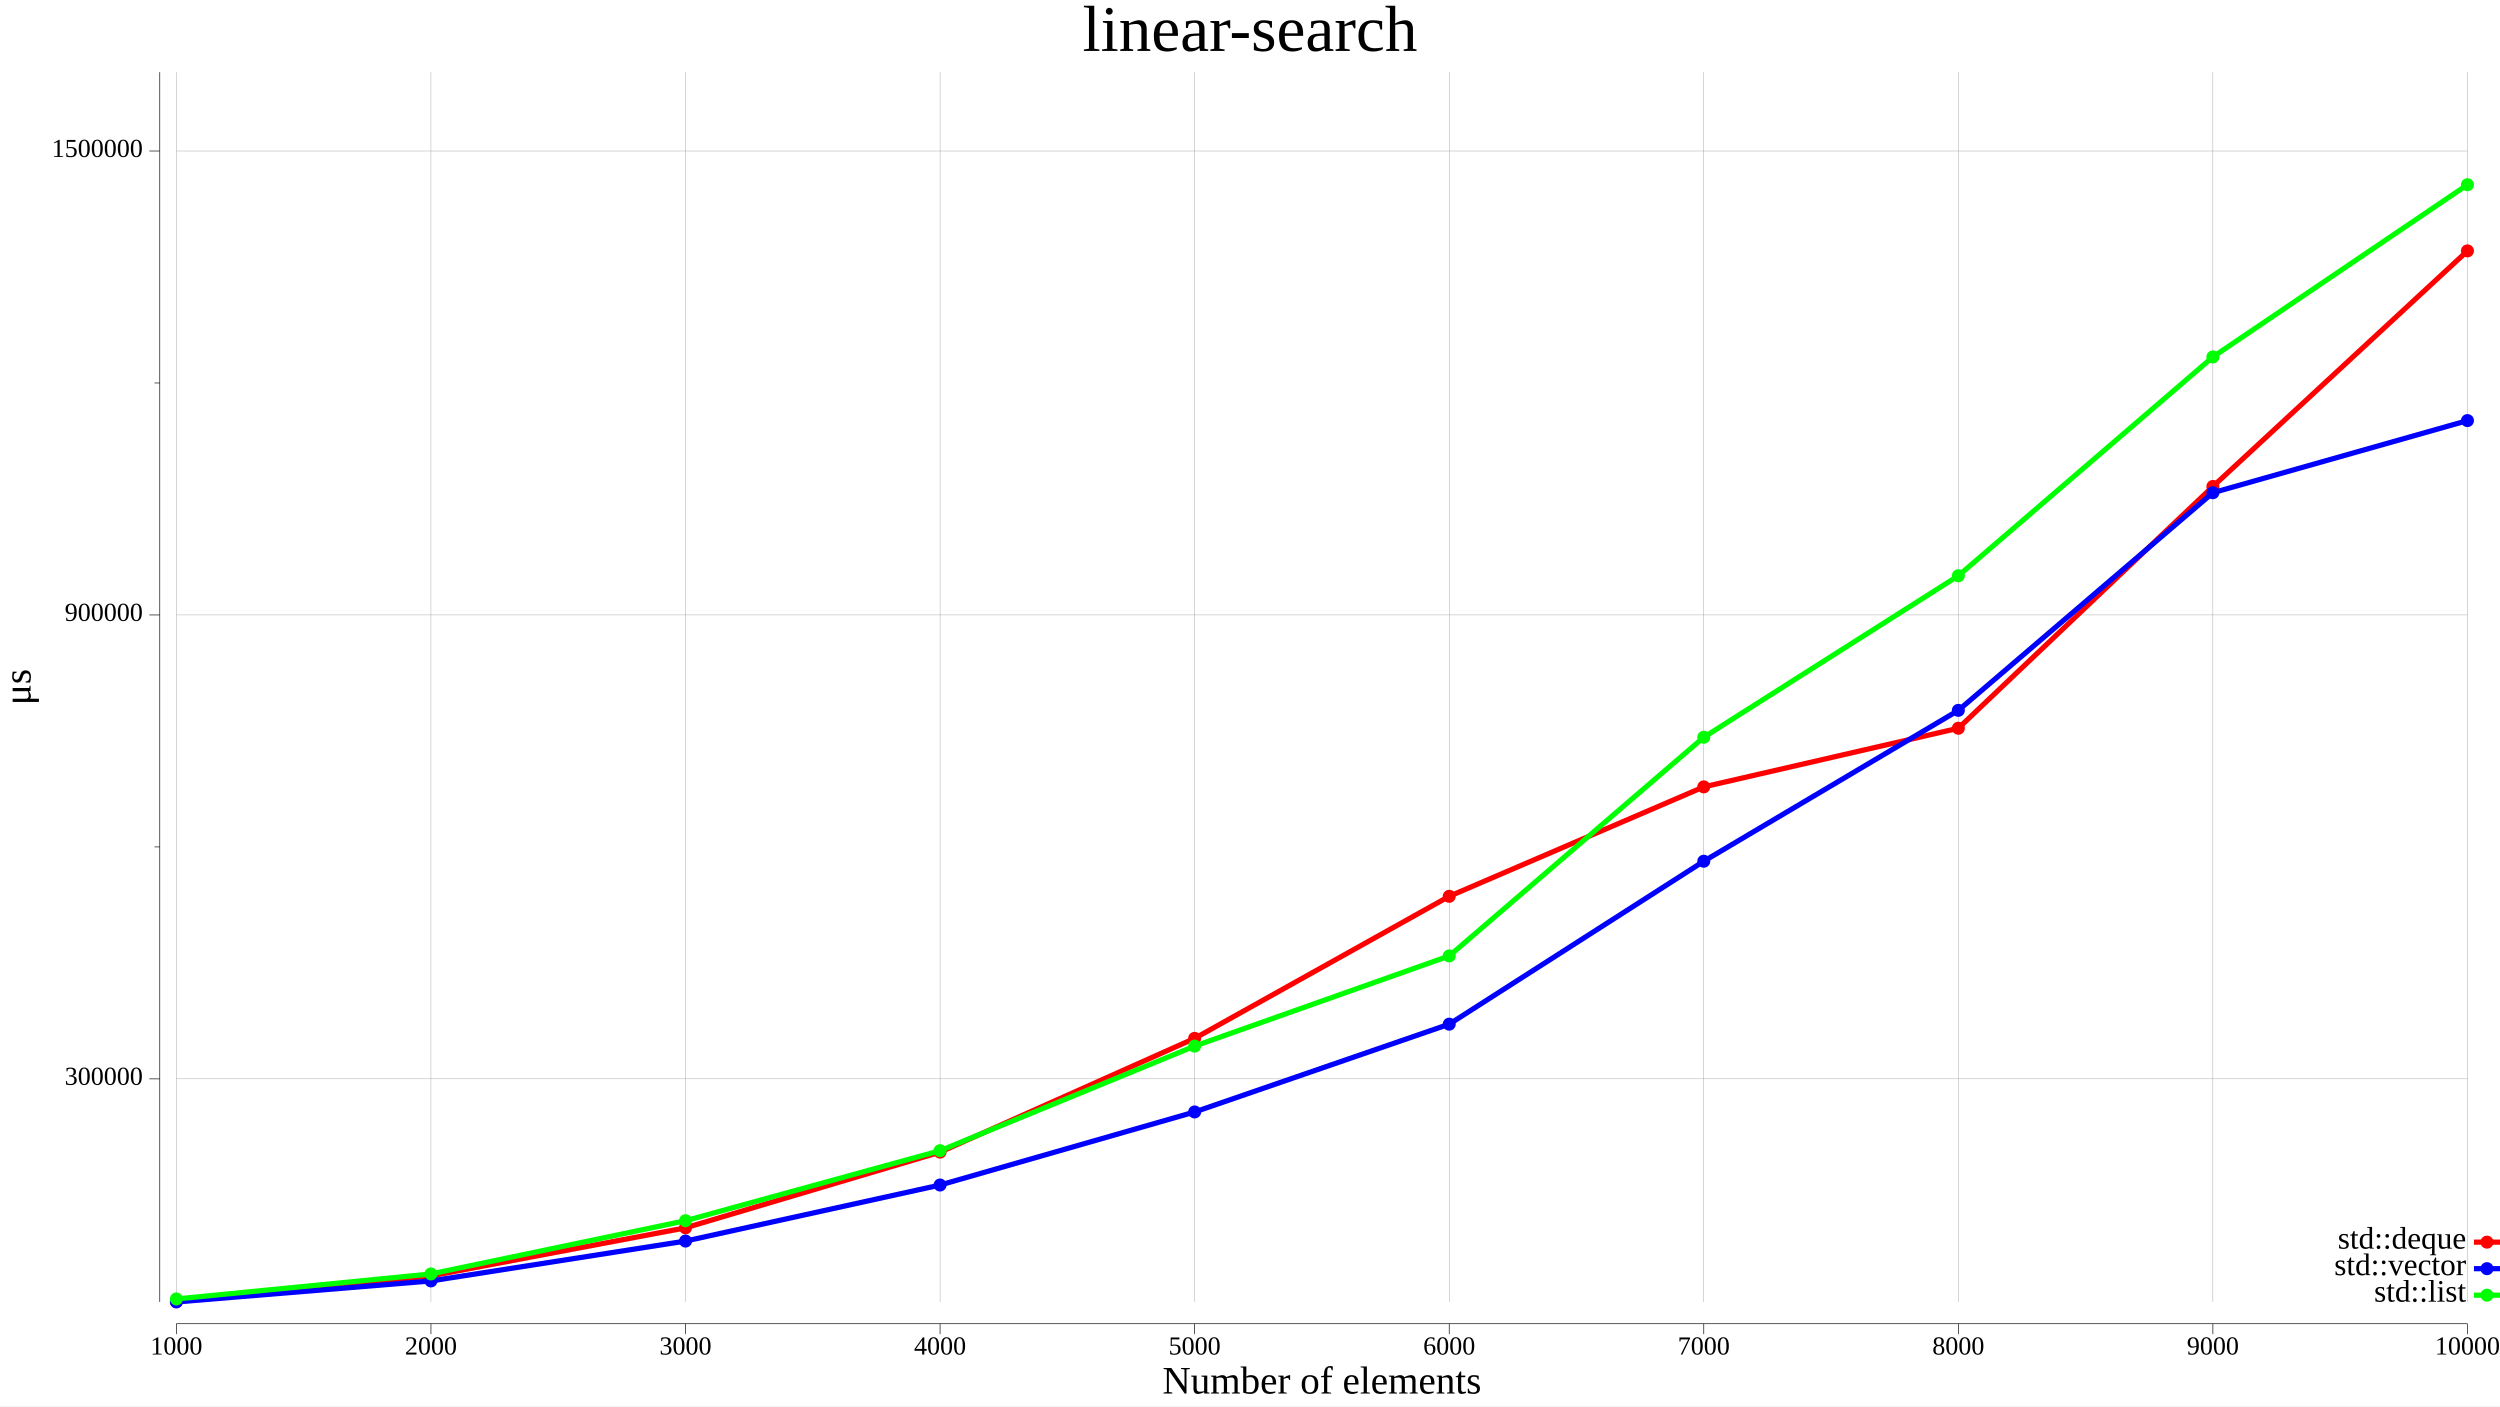
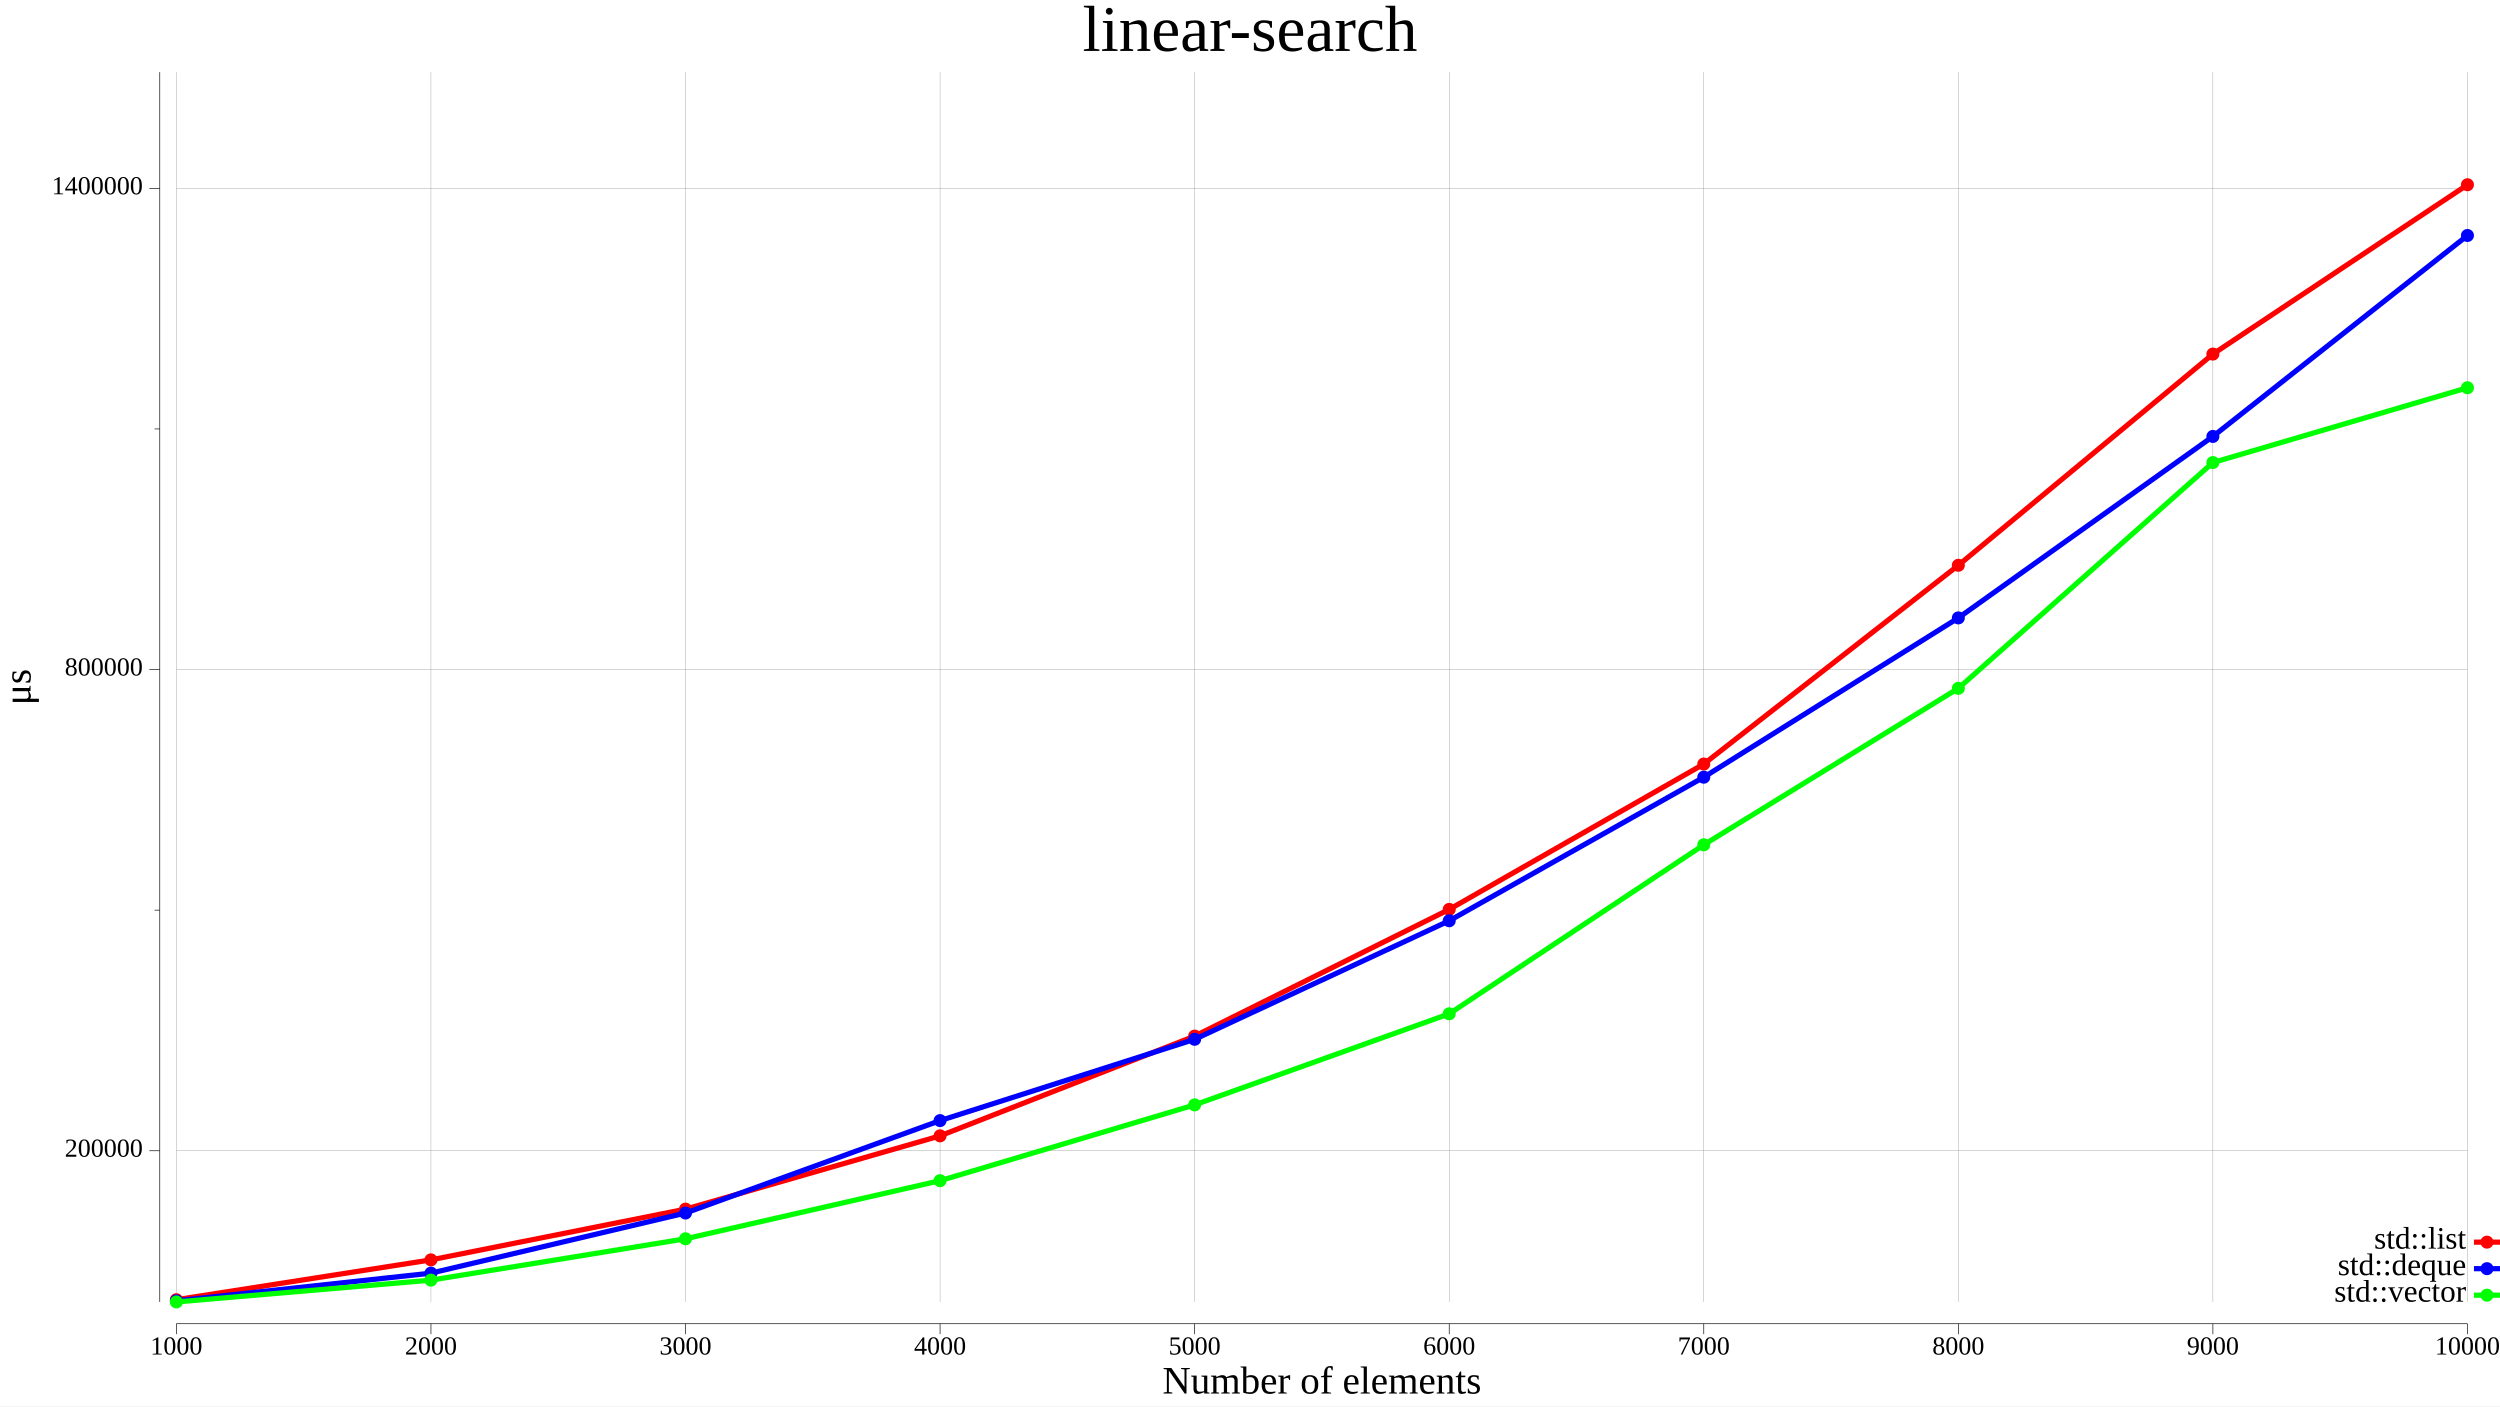
<svg xmlns="http://www.w3.org/2000/svg" width="1920pt" height="1080pt" viewBox="0 0 1920 1080">
  <g transform="scale(1, -1) translate(0, -1080)">
    <path d="M0,0L1920,0L1920,1080L0,1080Z" style="fill:#FFFFFF" />
    <text x="831.42" y="-1040.9" transform="scale(1, -1)" style="font-family:Liberation Serif;font-variant:normal;font-weight:normal;font-style:normal;font-size:50px">linear-search</text>
    <text x="892.77" y="-9.756" transform="scale(1, -1)" style="font-family:Liberation Serif;font-variant:normal;font-weight:normal;font-style:normal;font-size:30px">Number of elements</text>
    <text x="115.46" y="-39.727" transform="scale(1, -1)" style="font-family:Liberation Serif;font-variant:normal;font-weight:normal;font-style:normal;font-size:20px">1000</text>
    <text x="310.97" y="-39.727" transform="scale(1, -1)" style="font-family:Liberation Serif;font-variant:normal;font-weight:normal;font-style:normal;font-size:20px">2000</text>
    <text x="506.47" y="-39.727" transform="scale(1, -1)" style="font-family:Liberation Serif;font-variant:normal;font-weight:normal;font-style:normal;font-size:20px">3000</text>
    <text x="701.97" y="-39.727" transform="scale(1, -1)" style="font-family:Liberation Serif;font-variant:normal;font-weight:normal;font-style:normal;font-size:20px">4000</text>
    <text x="897.48" y="-39.727" transform="scale(1, -1)" style="font-family:Liberation Serif;font-variant:normal;font-weight:normal;font-style:normal;font-size:20px">5000</text>
    <text x="1093" y="-39.727" transform="scale(1, -1)" style="font-family:Liberation Serif;font-variant:normal;font-weight:normal;font-style:normal;font-size:20px">6000</text>
    <text x="1288.5" y="-39.727" transform="scale(1, -1)" style="font-family:Liberation Serif;font-variant:normal;font-weight:normal;font-style:normal;font-size:20px">7000</text>
    <text x="1484" y="-39.727" transform="scale(1, -1)" style="font-family:Liberation Serif;font-variant:normal;font-weight:normal;font-style:normal;font-size:20px">8000</text>
    <text x="1679.5" y="-39.727" transform="scale(1, -1)" style="font-family:Liberation Serif;font-variant:normal;font-weight:normal;font-style:normal;font-size:20px">9000</text>
    <text x="1870" y="-39.727" transform="scale(1, -1)" style="font-family:Liberation Serif;font-variant:normal;font-weight:normal;font-style:normal;font-size:20px">10000</text>
    <path d="M135.46,55.371L135.46,63.371" style="fill:none;stroke:#000000;stroke-width:0.5" />
    <path d="M330.97,55.371L330.97,63.371" style="fill:none;stroke:#000000;stroke-width:0.5" />
    <path d="M526.47,55.371L526.47,63.371" style="fill:none;stroke:#000000;stroke-width:0.5" />
    <path d="M721.97,55.371L721.97,63.371" style="fill:none;stroke:#000000;stroke-width:0.5" />
    <path d="M917.48,55.371L917.48,63.371" style="fill:none;stroke:#000000;stroke-width:0.5" />
    <path d="M1113,55.371L1113,63.371" style="fill:none;stroke:#000000;stroke-width:0.5" />
    <path d="M1308.5,55.371L1308.5,63.371" style="fill:none;stroke:#000000;stroke-width:0.5" />
    <path d="M1504,55.371L1504,63.371" style="fill:none;stroke:#000000;stroke-width:0.5" />
    <path d="M1699.5,55.371L1699.5,63.371" style="fill:none;stroke:#000000;stroke-width:0.5" />
    <path d="M1895,55.371L1895,63.371" style="fill:none;stroke:#000000;stroke-width:0.5" />
    <path d="M135.46,63.371L1895,63.371" style="fill:none;stroke:#000000;stroke-width:0.5" />
    <g transform="rotate(90)">
      <text x="538.49" y="23.467" transform="scale(1, -1)" style="font-family:Liberation Serif;font-variant:normal;font-weight:normal;font-style:normal;font-size:30px">μs</text>
    </g>
-     <text x="49.712" y="-246.85" transform="scale(1, -1)" style="font-family:Liberation Serif;font-variant:normal;font-weight:normal;font-style:normal;font-size:20px">300000</text>
-     <text x="49.712" y="-603.15" transform="scale(1, -1)" style="font-family:Liberation Serif;font-variant:normal;font-weight:normal;font-style:normal;font-size:20px">900000</text>
-     <text x="39.712" y="-959.45" transform="scale(1, -1)" style="font-family:Liberation Serif;font-variant:normal;font-weight:normal;font-style:normal;font-size:20px">1500000</text>
-     <path d="M114.71,251.42L122.71,251.42" style="fill:none;stroke:#000000;stroke-width:0.5" />
-     <path d="M114.71,607.72L122.71,607.72" style="fill:none;stroke:#000000;stroke-width:0.5" />
-     <path d="M114.71,964.02L122.71,964.02" style="fill:none;stroke:#000000;stroke-width:0.5" />
-     <path d="M118.71,429.57L122.71,429.57" style="fill:none;stroke:#000000;stroke-width:0.5" />
-     <path d="M118.71,785.87L122.71,785.87" style="fill:none;stroke:#000000;stroke-width:0.5" />
+     <text x="49.712" y="-191.64" transform="scale(1, -1)" style="font-family:Liberation Serif;font-variant:normal;font-weight:normal;font-style:normal;font-size:20px">200000</text>
+     <text x="49.712" y="-561.21" transform="scale(1, -1)" style="font-family:Liberation Serif;font-variant:normal;font-weight:normal;font-style:normal;font-size:20px">800000</text>
+     <text x="39.712" y="-930.79" transform="scale(1, -1)" style="font-family:Liberation Serif;font-variant:normal;font-weight:normal;font-style:normal;font-size:20px">1400000</text>
+     <path d="M114.71,196.21L122.71,196.21" style="fill:none;stroke:#000000;stroke-width:0.5" />
+     <path d="M114.71,565.79L122.71,565.79" style="fill:none;stroke:#000000;stroke-width:0.5" />
+     <path d="M114.71,935.36L122.71,935.36" style="fill:none;stroke:#000000;stroke-width:0.5" />
+     <path d="M118.71,381L122.71,381" style="fill:none;stroke:#000000;stroke-width:0.5" />
+     <path d="M118.71,750.57L122.71,750.57" style="fill:none;stroke:#000000;stroke-width:0.5" />
    <path d="M122.71,80.11L122.71,1024.6" style="fill:none;stroke:#000000;stroke-width:0.5" />
    <path d="M135.46,80.11L135.46,1024.6" style="fill:none;stroke:#808080;stroke-width:0.25" />
    <path d="M330.97,80.11L330.97,1024.6" style="fill:none;stroke:#808080;stroke-width:0.25" />
    <path d="M526.47,80.11L526.47,1024.6" style="fill:none;stroke:#808080;stroke-width:0.25" />
    <path d="M721.97,80.11L721.97,1024.6" style="fill:none;stroke:#808080;stroke-width:0.25" />
    <path d="M917.48,80.11L917.48,1024.6" style="fill:none;stroke:#808080;stroke-width:0.25" />
    <path d="M1113,80.11L1113,1024.6" style="fill:none;stroke:#808080;stroke-width:0.25" />
    <path d="M1308.5,80.11L1308.5,1024.6" style="fill:none;stroke:#808080;stroke-width:0.25" />
    <path d="M1504,80.11L1504,1024.6" style="fill:none;stroke:#808080;stroke-width:0.25" />
    <path d="M1699.5,80.11L1699.5,1024.6" style="fill:none;stroke:#808080;stroke-width:0.25" />
    <path d="M1895,80.11L1895,1024.6" style="fill:none;stroke:#808080;stroke-width:0.25" />
-     <path d="M135.46,251.42L1895,251.42" style="fill:none;stroke:#808080;stroke-width:0.25" />
-     <path d="M135.46,607.72L1895,607.72" style="fill:none;stroke:#808080;stroke-width:0.25" />
-     <path d="M135.46,964.02L1895,964.02" style="fill:none;stroke:#808080;stroke-width:0.25" />
-     <path d="M135.46,80.35L330.97,100.11L526.47,137.03L721.97,195.17L917.48,282.54L1113,391.64L1308.5,475.68L1504,520.71L1699.5,706.39L1895,887.31" style="fill:none;stroke:#FF0000;stroke-width:4" />
-     <path d="M140.46,80.35A5,5 0 1 1 130.46,80.35A5,5 0 1 1 140.46,80.35Z" style="fill:#FF0000" />
-     <path d="M335.97,100.11A5,5 0 1 1 325.97,100.11A5,5 0 1 1 335.97,100.11Z" style="fill:#FF0000" />
-     <path d="M531.47,137.03A5,5 0 1 1 521.47,137.03A5,5 0 1 1 531.47,137.03Z" style="fill:#FF0000" />
-     <path d="M726.97,195.17A5,5 0 1 1 716.97,195.17A5,5 0 1 1 726.97,195.17Z" style="fill:#FF0000" />
-     <path d="M922.48,282.54A5,5 0 1 1 912.48,282.54A5,5 0 1 1 922.48,282.54Z" style="fill:#FF0000" />
-     <path d="M1118,391.64A5,5 0 1 1 1108,391.64A5,5 0 1 1 1118,391.64Z" style="fill:#FF0000" />
-     <path d="M1313.5,475.68A5,5 0 1 1 1303.5,475.68A5,5 0 1 1 1313.5,475.68Z" style="fill:#FF0000" />
-     <path d="M1509,520.71A5,5 0 1 1 1499,520.71A5,5 0 1 1 1509,520.71Z" style="fill:#FF0000" />
-     <path d="M1704.5,706.39A5,5 0 1 1 1694.5,706.39A5,5 0 1 1 1704.5,706.39Z" style="fill:#FF0000" />
-     <path d="M1900,887.31A5,5 0 1 1 1890,887.31A5,5 0 1 1 1900,887.31Z" style="fill:#FF0000" />
-     <path d="M135.46,80.11L330.97,96.255L526.47,126.87L721.97,169.9L917.48,226.01L1113,293.44L1308.5,418.58L1504,534.44L1699.5,701.6L1895,756.99" style="fill:none;stroke:#0000FF;stroke-width:4" />
-     <path d="M140.46,80.11A5,5 0 1 1 130.46,80.11A5,5 0 1 1 140.46,80.11Z" style="fill:#0000FF" />
-     <path d="M335.97,96.255A5,5 0 1 1 325.97,96.255A5,5 0 1 1 335.97,96.255Z" style="fill:#0000FF" />
-     <path d="M531.47,126.87A5,5 0 1 1 521.47,126.87A5,5 0 1 1 531.47,126.87Z" style="fill:#0000FF" />
-     <path d="M726.97,169.9A5,5 0 1 1 716.97,169.9A5,5 0 1 1 726.97,169.9Z" style="fill:#0000FF" />
-     <path d="M922.48,226.01A5,5 0 1 1 912.48,226.01A5,5 0 1 1 922.48,226.01Z" style="fill:#0000FF" />
-     <path d="M1118,293.44A5,5 0 1 1 1108,293.44A5,5 0 1 1 1118,293.44Z" style="fill:#0000FF" />
-     <path d="M1313.5,418.58A5,5 0 1 1 1303.5,418.58A5,5 0 1 1 1313.5,418.58Z" style="fill:#0000FF" />
-     <path d="M1509,534.44A5,5 0 1 1 1499,534.44A5,5 0 1 1 1509,534.44Z" style="fill:#0000FF" />
-     <path d="M1704.5,701.6A5,5 0 1 1 1694.5,701.6A5,5 0 1 1 1704.5,701.6Z" style="fill:#0000FF" />
-     <path d="M1900,756.99A5,5 0 1 1 1890,756.99A5,5 0 1 1 1900,756.99Z" style="fill:#0000FF" />
-     <path d="M135.46,82.41L330.97,101.62L526.47,142.5L721.97,196.28L917.48,276.59L1113,345.84L1308.5,513.8L1504,637.81L1699.5,805.87L1895,938.14" style="fill:none;stroke:#00FF00;stroke-width:4" />
-     <path d="M140.46,82.41A5,5 0 1 1 130.46,82.41A5,5 0 1 1 140.46,82.41Z" style="fill:#00FF00" />
-     <path d="M335.97,101.62A5,5 0 1 1 325.97,101.62A5,5 0 1 1 335.97,101.62Z" style="fill:#00FF00" />
-     <path d="M531.47,142.5A5,5 0 1 1 521.47,142.5A5,5 0 1 1 531.47,142.5Z" style="fill:#00FF00" />
-     <path d="M726.97,196.28A5,5 0 1 1 716.97,196.28A5,5 0 1 1 726.97,196.28Z" style="fill:#00FF00" />
-     <path d="M922.48,276.59A5,5 0 1 1 912.48,276.59A5,5 0 1 1 922.48,276.59Z" style="fill:#00FF00" />
-     <path d="M1118,345.84A5,5 0 1 1 1108,345.84A5,5 0 1 1 1118,345.84Z" style="fill:#00FF00" />
-     <path d="M1313.5,513.8A5,5 0 1 1 1303.5,513.8A5,5 0 1 1 1313.5,513.8Z" style="fill:#00FF00" />
-     <path d="M1509,637.81A5,5 0 1 1 1499,637.81A5,5 0 1 1 1509,637.81Z" style="fill:#00FF00" />
-     <path d="M1704.5,805.87A5,5 0 1 1 1694.5,805.87A5,5 0 1 1 1704.5,805.87Z" style="fill:#00FF00" />
-     <path d="M1900,938.14A5,5 0 1 1 1890,938.14A5,5 0 1 1 1900,938.14Z" style="fill:#00FF00" />
+     <path d="M135.46,196.21L1895,196.21" style="fill:none;stroke:#808080;stroke-width:0.25" />
+     <path d="M135.46,565.79L1895,565.79" style="fill:none;stroke:#808080;stroke-width:0.25" />
+     <path d="M135.46,935.36L1895,935.36" style="fill:none;stroke:#808080;stroke-width:0.25" />
+     <path d="M135.46,81.848L330.97,112.42L526.47,151.39L721.97,207.67L917.48,284.27L1113,381.59L1308.5,493.22L1504,645.86L1699.5,808.07L1895,938.12" style="fill:none;stroke:#FF0000;stroke-width:4" />
+     <path d="M140.46,81.848A5,5 0 1 1 130.46,81.848A5,5 0 1 1 140.46,81.848Z" style="fill:#FF0000" />
+     <path d="M335.97,112.42A5,5 0 1 1 325.97,112.42A5,5 0 1 1 335.97,112.42Z" style="fill:#FF0000" />
+     <path d="M531.47,151.39A5,5 0 1 1 521.47,151.39A5,5 0 1 1 531.47,151.39Z" style="fill:#FF0000" />
+     <path d="M726.97,207.67A5,5 0 1 1 716.97,207.67A5,5 0 1 1 726.97,207.67Z" style="fill:#FF0000" />
+     <path d="M922.48,284.27A5,5 0 1 1 912.48,284.27A5,5 0 1 1 922.48,284.27Z" style="fill:#FF0000" />
+     <path d="M1118,381.59A5,5 0 1 1 1108,381.59A5,5 0 1 1 1118,381.59Z" style="fill:#FF0000" />
+     <path d="M1313.5,493.22A5,5 0 1 1 1303.5,493.22A5,5 0 1 1 1313.5,493.22Z" style="fill:#FF0000" />
+     <path d="M1509,645.86A5,5 0 1 1 1499,645.86A5,5 0 1 1 1509,645.86Z" style="fill:#FF0000" />
+     <path d="M1704.5,808.07A5,5 0 1 1 1694.5,808.07A5,5 0 1 1 1704.5,808.07Z" style="fill:#FF0000" />
+     <path d="M1900,938.12A5,5 0 1 1 1890,938.12A5,5 0 1 1 1900,938.12Z" style="fill:#FF0000" />
+     <path d="M135.46,80.96L330.97,102.23L526.47,148.4L721.97,219.38L917.48,281.81L1113,372.86L1308.5,483.12L1504,605.45L1699.5,744.82L1895,899.15" style="fill:none;stroke:#0000FF;stroke-width:4" />
+     <path d="M140.46,80.96A5,5 0 1 1 130.46,80.96A5,5 0 1 1 140.46,80.96Z" style="fill:#0000FF" />
+     <path d="M335.97,102.23A5,5 0 1 1 325.97,102.23A5,5 0 1 1 335.97,102.23Z" style="fill:#0000FF" />
+     <path d="M531.47,148.4A5,5 0 1 1 521.47,148.4A5,5 0 1 1 531.47,148.4Z" style="fill:#0000FF" />
+     <path d="M726.97,219.38A5,5 0 1 1 716.97,219.38A5,5 0 1 1 726.97,219.38Z" style="fill:#0000FF" />
+     <path d="M922.48,281.81A5,5 0 1 1 912.48,281.81A5,5 0 1 1 922.48,281.81Z" style="fill:#0000FF" />
+     <path d="M1118,372.86A5,5 0 1 1 1108,372.86A5,5 0 1 1 1118,372.86Z" style="fill:#0000FF" />
+     <path d="M1313.5,483.12A5,5 0 1 1 1303.5,483.12A5,5 0 1 1 1313.5,483.12Z" style="fill:#0000FF" />
+     <path d="M1509,605.45A5,5 0 1 1 1499,605.45A5,5 0 1 1 1509,605.45Z" style="fill:#0000FF" />
+     <path d="M1704.5,744.82A5,5 0 1 1 1694.5,744.82A5,5 0 1 1 1704.5,744.82Z" style="fill:#0000FF" />
+     <path d="M1900,899.15A5,5 0 1 1 1890,899.15A5,5 0 1 1 1900,899.15Z" style="fill:#0000FF" />
+     <path d="M135.46,80.11L330.97,96.857L526.47,128.61L721.97,173.24L917.48,231.45L1113,301.39L1308.5,431.2L1504,551.37L1699.5,724.76L1895,782.21" style="fill:none;stroke:#00FF00;stroke-width:4" />
+     <path d="M140.46,80.11A5,5 0 1 1 130.46,80.11A5,5 0 1 1 140.46,80.11Z" style="fill:#00FF00" />
+     <path d="M335.97,96.857A5,5 0 1 1 325.97,96.857A5,5 0 1 1 335.97,96.857Z" style="fill:#00FF00" />
+     <path d="M531.47,128.61A5,5 0 1 1 521.47,128.61A5,5 0 1 1 531.47,128.61Z" style="fill:#00FF00" />
+     <path d="M726.97,173.24A5,5 0 1 1 716.97,173.24A5,5 0 1 1 726.97,173.24Z" style="fill:#00FF00" />
+     <path d="M922.48,231.45A5,5 0 1 1 912.48,231.45A5,5 0 1 1 922.48,231.45Z" style="fill:#00FF00" />
+     <path d="M1118,301.39A5,5 0 1 1 1108,301.39A5,5 0 1 1 1118,301.39Z" style="fill:#00FF00" />
+     <path d="M1313.5,431.2A5,5 0 1 1 1303.5,431.2A5,5 0 1 1 1313.5,431.2Z" style="fill:#00FF00" />
+     <path d="M1509,551.37A5,5 0 1 1 1499,551.37A5,5 0 1 1 1509,551.37Z" style="fill:#00FF00" />
+     <path d="M1704.5,724.76A5,5 0 1 1 1694.5,724.76A5,5 0 1 1 1704.5,724.76Z" style="fill:#00FF00" />
+     <path d="M1900,782.21A5,5 0 1 1 1890,782.21A5,5 0 1 1 1900,782.21Z" style="fill:#00FF00" />
    <path d="M1900,126.03L1920,126.03" style="fill:none;stroke:#FF0000;stroke-width:4" />
    <path d="M1915,126.03A5,5 0 1 1 1905,126.03A5,5 0 1 1 1915,126.03Z" style="fill:#FF0000" />
-     <text x="1795.4" y="-121.05" transform="scale(1, -1)" style="font-family:Liberation Serif;font-variant:normal;font-weight:normal;font-style:normal;font-size:24px">std::deque</text>
+     <text x="1823.3" y="-121.05" transform="scale(1, -1)" style="font-family:Liberation Serif;font-variant:normal;font-weight:normal;font-style:normal;font-size:24px">std::list</text>
    <path d="M1900,105.66L1920,105.66" style="fill:none;stroke:#0000FF;stroke-width:4" />
    <path d="M1915,105.66A5,5 0 1 1 1905,105.66A5,5 0 1 1 1915,105.66Z" style="fill:#0000FF" />
-     <text x="1792.7" y="-100.69" transform="scale(1, -1)" style="font-family:Liberation Serif;font-variant:normal;font-weight:normal;font-style:normal;font-size:24px">std::vector</text>
+     <text x="1795.4" y="-100.69" transform="scale(1, -1)" style="font-family:Liberation Serif;font-variant:normal;font-weight:normal;font-style:normal;font-size:24px">std::deque</text>
    <path d="M1900,85.294L1920,85.294" style="fill:none;stroke:#00FF00;stroke-width:4" />
    <path d="M1915,85.294A5,5 0 1 1 1905,85.294A5,5 0 1 1 1915,85.294Z" style="fill:#00FF00" />
-     <text x="1823.3" y="-80.319" transform="scale(1, -1)" style="font-family:Liberation Serif;font-variant:normal;font-weight:normal;font-style:normal;font-size:24px">std::list</text>
+     <text x="1792.7" y="-80.319" transform="scale(1, -1)" style="font-family:Liberation Serif;font-variant:normal;font-weight:normal;font-style:normal;font-size:24px">std::vector</text>
  </g>
</svg>
